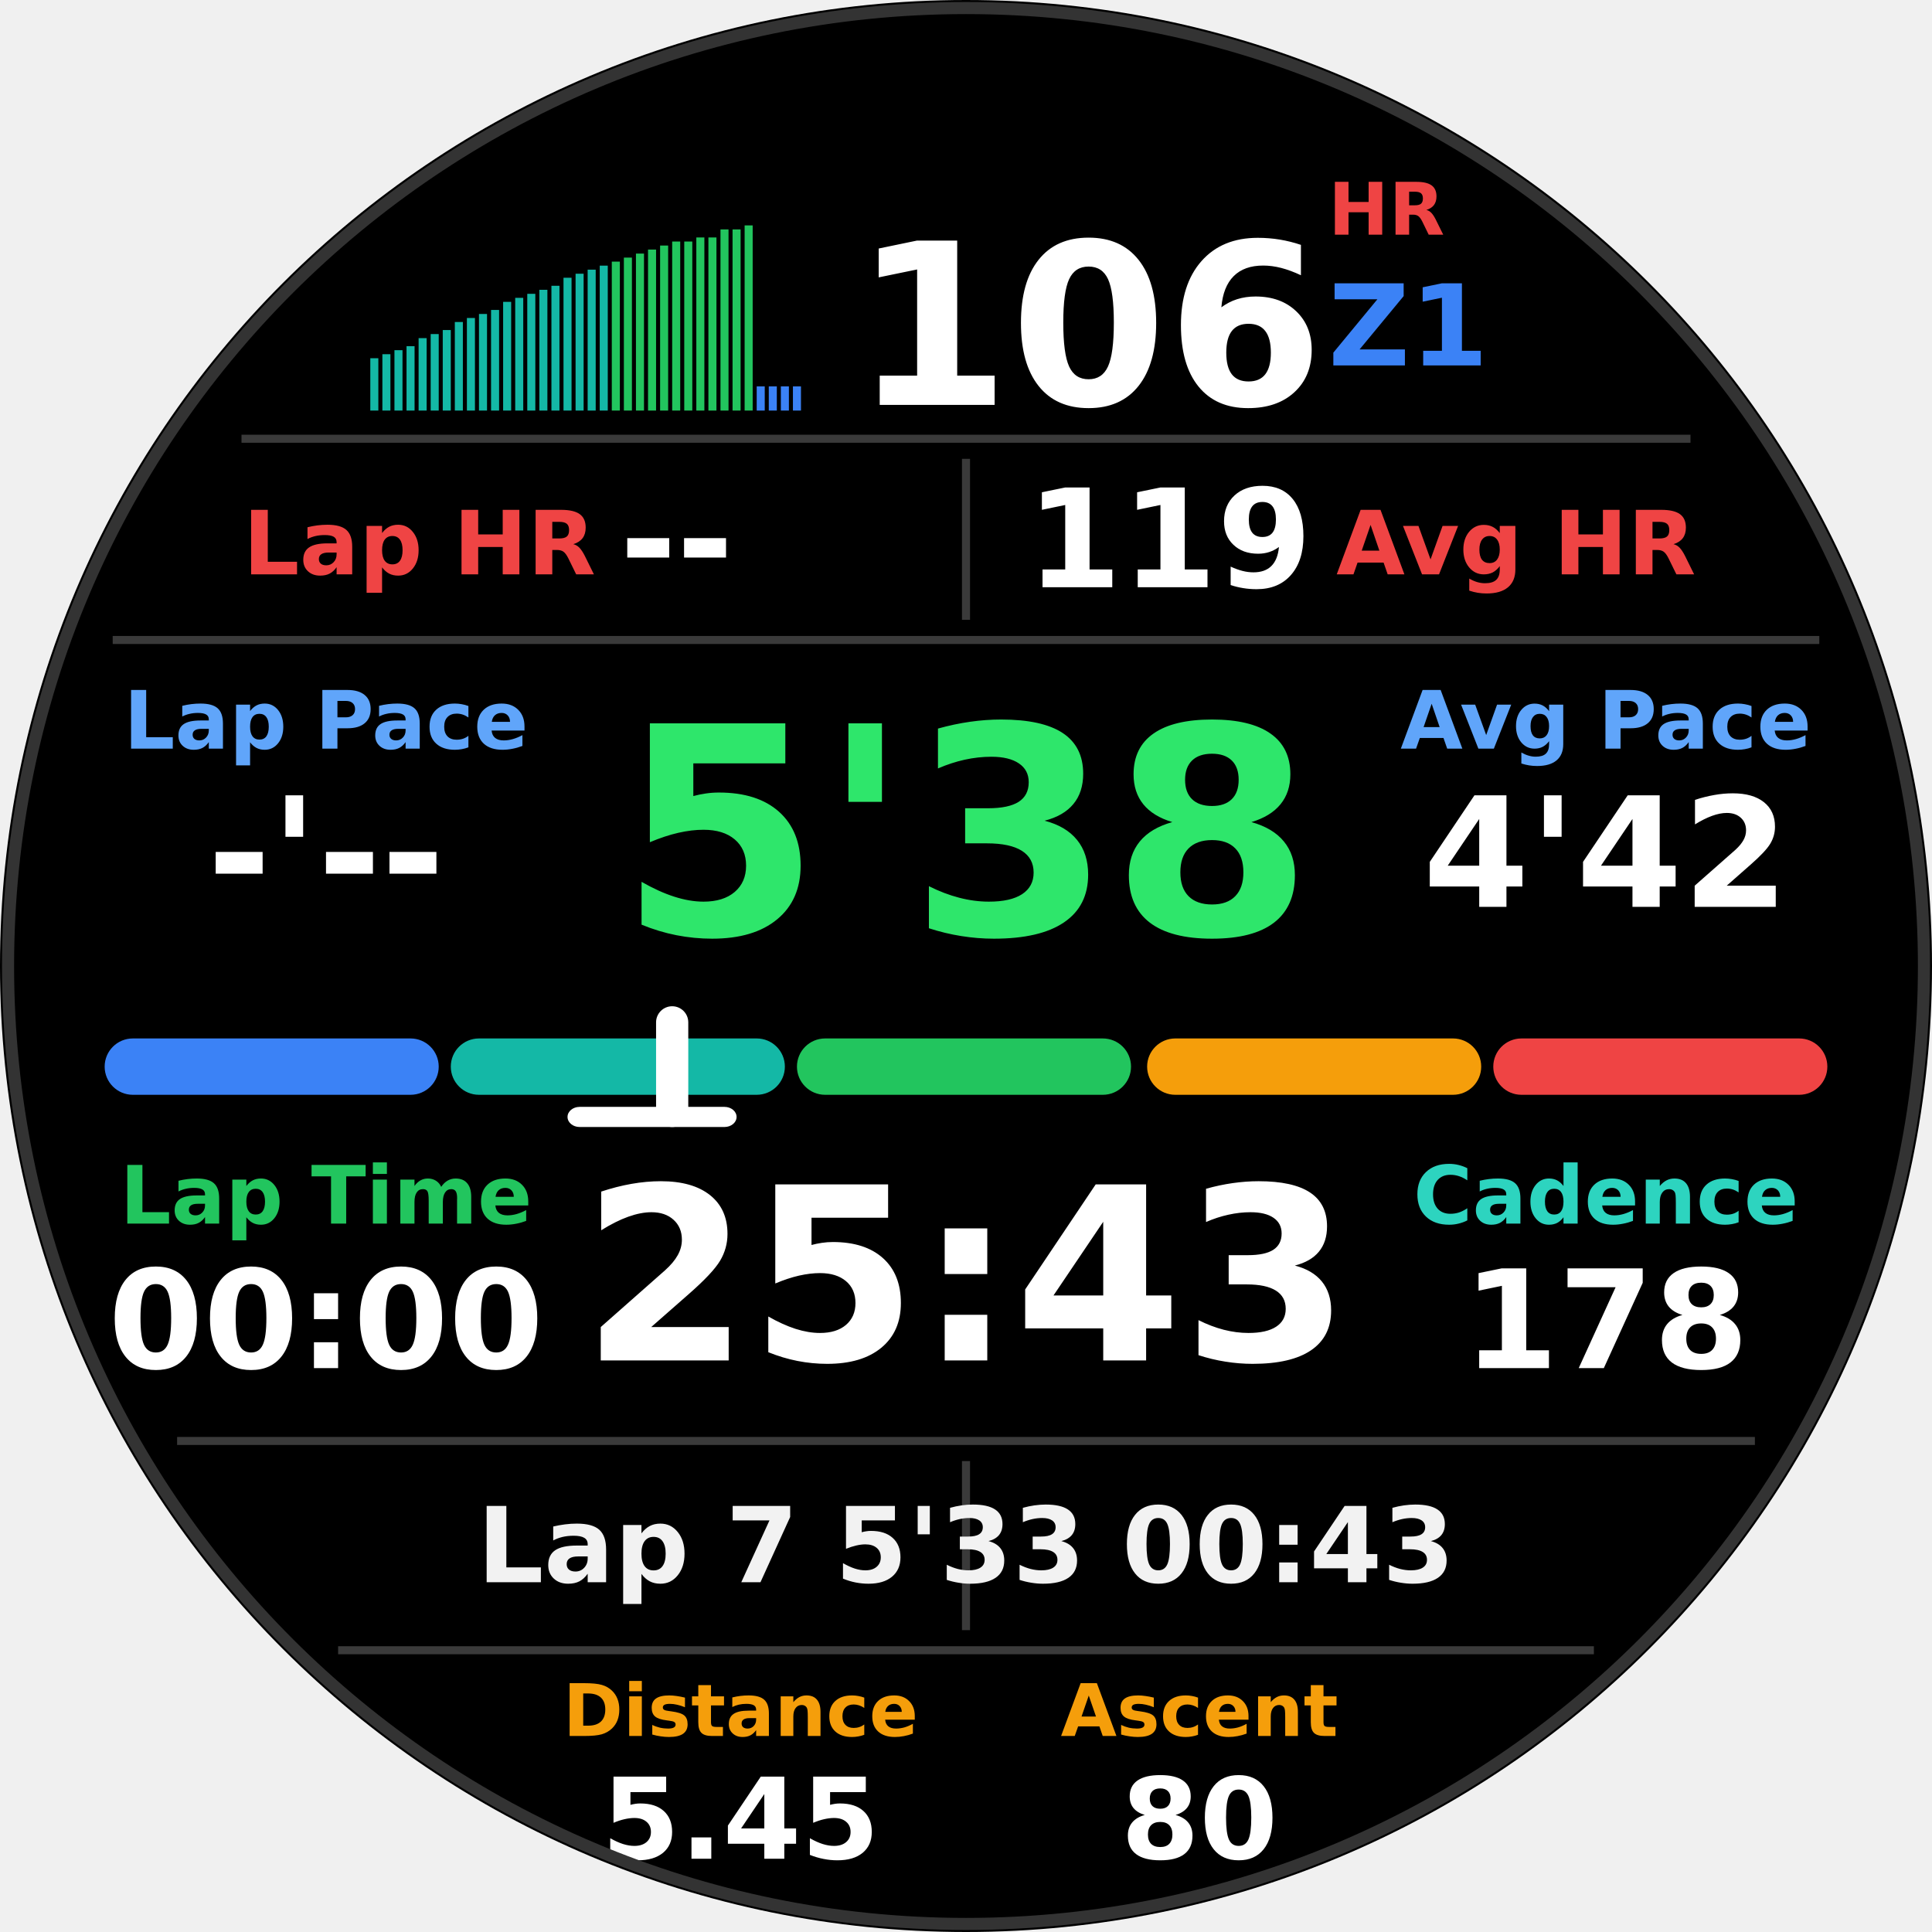
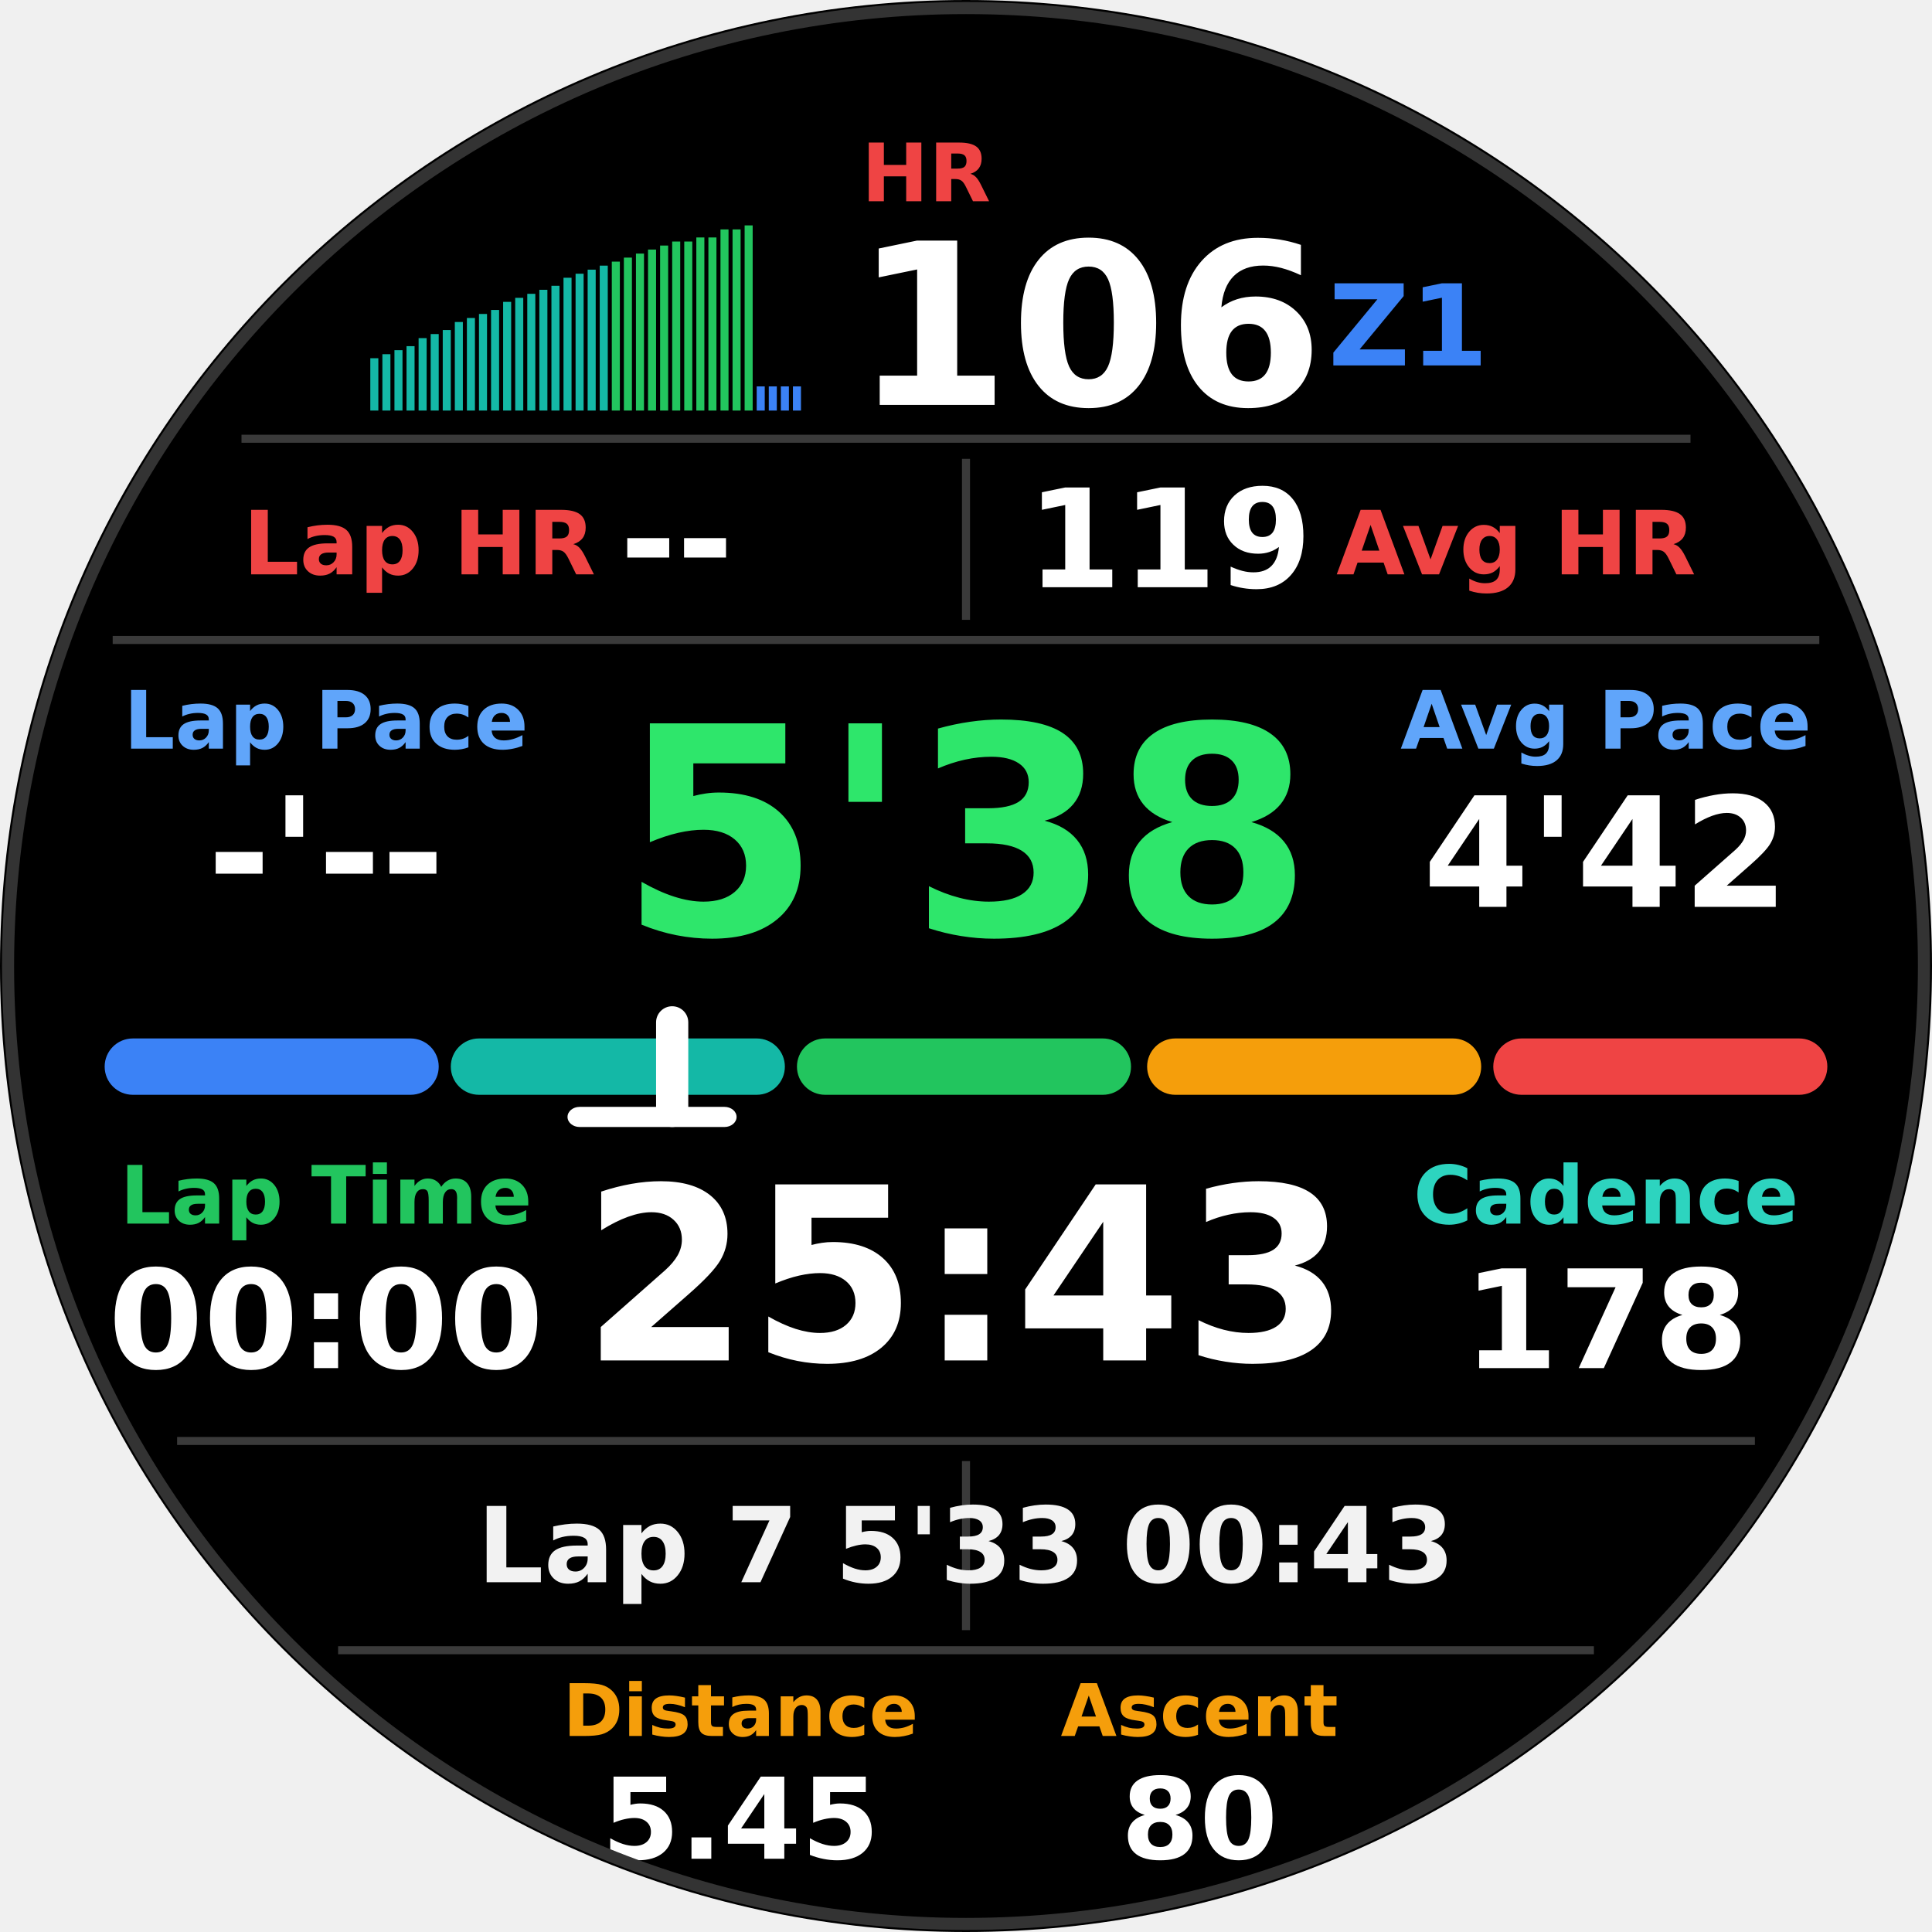
<svg xmlns="http://www.w3.org/2000/svg" width="480" height="480" viewBox="0 0 480 480">
  <defs>
    <clipPath id="round1">
      <circle cx="240" cy="240" r="240" />
    </clipPath>
  </defs>
  <circle cx="240" cy="240" r="239" fill="#000" />
  <g clip-path="url(#round1)">
    <rect x="0" y="0" width="480" height="480" rx="0" fill="#000000" />
    <rect x="60" y="108" width="360" height="2" rx="0" fill="#3a3a3a" />
    <rect x="28" y="158" width="424" height="2" rx="0" fill="#3a3a3a" />
    <rect x="44" y="357" width="392" height="2" rx="0" fill="#3a3a3a" />
    <rect x="84" y="409" width="312" height="2" rx="0" fill="#3a3a3a" />
    <rect x="92" y="89" width="2" height="13" rx="0" fill="#14b8a6" />
    <rect x="95" y="88" width="2" height="14" rx="0" fill="#14b8a6" />
    <rect x="98" y="87" width="2" height="15" rx="0" fill="#14b8a6" />
    <rect x="101" y="86" width="2" height="16" rx="0" fill="#14b8a6" />
    <rect x="104" y="84" width="2" height="18" rx="0" fill="#14b8a6" />
    <rect x="107" y="83" width="2" height="19" rx="0" fill="#14b8a6" />
    <rect x="110" y="82" width="2" height="20" rx="0" fill="#14b8a6" />
    <rect x="113" y="80" width="2" height="22" rx="0" fill="#14b8a6" />
    <rect x="116" y="79" width="2" height="23" rx="0" fill="#14b8a6" />
    <rect x="119" y="78" width="2" height="24" rx="0" fill="#14b8a6" />
    <rect x="122" y="77" width="2" height="25" rx="0" fill="#14b8a6" />
    <rect x="125" y="75" width="2" height="27" rx="0" fill="#14b8a6" />
    <rect x="128" y="74" width="2" height="28" rx="0" fill="#14b8a6" />
    <rect x="131" y="73" width="2" height="29" rx="0" fill="#14b8a6" />
    <rect x="134" y="72" width="2" height="30" rx="0" fill="#14b8a6" />
    <rect x="137" y="71" width="2" height="31" rx="0" fill="#14b8a6" />
    <rect x="140" y="69" width="2" height="33" rx="0" fill="#14b8a6" />
    <rect x="143" y="68" width="2" height="34" rx="0" fill="#14b8a6" />
    <rect x="146" y="67" width="2" height="35" rx="0" fill="#14b8a6" />
    <rect x="149" y="66" width="2" height="36" rx="0" fill="#14b8a6" />
    <rect x="152" y="65" width="2" height="37" rx="0" fill="#22c55e" />
    <rect x="155" y="64" width="2" height="38" rx="0" fill="#22c55e" />
    <rect x="158" y="63" width="2" height="39" rx="0" fill="#22c55e" />
    <rect x="161" y="62" width="2" height="40" rx="0" fill="#22c55e" />
    <rect x="164" y="61" width="2" height="41" rx="0" fill="#22c55e" />
    <rect x="167" y="60" width="2" height="42" rx="0" fill="#22c55e" />
    <rect x="170" y="60" width="2" height="42" rx="0" fill="#22c55e" />
    <rect x="173" y="59" width="2" height="43" rx="0" fill="#22c55e" />
    <rect x="176" y="59" width="2" height="43" rx="0" fill="#22c55e" />
    <rect x="179" y="57" width="2" height="45" rx="0" fill="#22c55e" />
    <rect x="182" y="57" width="2" height="45" rx="0" fill="#22c55e" />
    <rect x="185" y="56" width="2" height="46" rx="0" fill="#22c55e" />
    <rect x="188" y="96" width="2" height="6" rx="0" fill="#3b82f6" />
    <rect x="191" y="96" width="2" height="6" rx="0" fill="#3b82f6" />
    <rect x="194" y="96" width="2" height="6" rx="0" fill="#3b82f6" />
    <rect x="197" y="96" width="2" height="6" rx="0" fill="#3b82f6" />
-     <text x="330" y="58.3" text-anchor="start" font-size="18" fill="#ef4444" font-family="'DejaVu Sans',Arial,sans-serif" font-weight="600">HR</text>
+     <text x="214" y="50" text-anchor="start" font-size="20" fill="#ef4444" font-family="'DejaVu Sans',Arial,sans-serif" font-weight="600">HR</text>
    <text x="212" y="100.6" text-anchor="start" font-size="56" fill="#ffffff" font-family="'DejaVu Sans',Arial,sans-serif" font-weight="600">106</text>
    <text x="148" y="142.7" text-anchor="end" font-size="22" fill="#ef4444" font-family="'DejaVu Sans',Arial,sans-serif" font-weight="600">Lap HR</text>
    <text x="154" y="145.9" text-anchor="start" font-size="34" fill="#ffffff" font-family="'DejaVu Sans',Arial,sans-serif" font-weight="600">--</text>
    <text x="332" y="142.7" text-anchor="start" font-size="22" fill="#ef4444" font-family="'DejaVu Sans',Arial,sans-serif" font-weight="600">Avg HR</text>
    <text x="326" y="145.9" text-anchor="end" font-size="34" fill="#ffffff" font-family="'DejaVu Sans',Arial,sans-serif" font-weight="600">119</text>
    <text x="81" y="186" text-anchor="middle" font-size="20" fill="#60a5fa" font-family="'DejaVu Sans',Arial,sans-serif" font-weight="600">Lap Pace</text>
    <text x="81" y="225.3" text-anchor="middle" font-size="38" fill="#ffffff" font-family="'DejaVu Sans',Arial,sans-serif" font-weight="600">-'--</text>
    <text x="240" y="232.2" text-anchor="middle" font-size="72" fill="#2ee66b" font-family="'DejaVu Sans',Arial,sans-serif" font-weight="600">5'38</text>
    <text x="399" y="186" text-anchor="middle" font-size="20" fill="#60a5fa" font-family="'DejaVu Sans',Arial,sans-serif" font-weight="600">Avg Pace</text>
    <text x="399" y="225.3" text-anchor="middle" font-size="38" fill="#ffffff" font-family="'DejaVu Sans',Arial,sans-serif" font-weight="600">4'42</text>
    <text x="81" y="304" text-anchor="middle" font-size="20" fill="#22c55e" font-family="'DejaVu Sans',Arial,sans-serif" font-weight="600">Lap Time</text>
    <text x="81" y="339.9" text-anchor="middle" font-size="34" fill="#ffffff" font-family="'DejaVu Sans',Arial,sans-serif" font-weight="600">00:00</text>
    <text x="240" y="338" text-anchor="middle" font-size="60" fill="#ffffff" font-family="'DejaVu Sans',Arial,sans-serif" font-weight="600">25:43</text>
    <text x="399" y="304" text-anchor="middle" font-size="20" fill="#2dd4bf" font-family="'DejaVu Sans',Arial,sans-serif" font-weight="600">Cadence</text>
    <text x="399" y="339.9" text-anchor="middle" font-size="34" fill="#ffffff" font-family="'DejaVu Sans',Arial,sans-serif" font-weight="600">178</text>
    <text x="184" y="431.3" text-anchor="middle" font-size="18" fill="#f59e0b" font-family="'DejaVu Sans',Arial,sans-serif" font-weight="600">Distance</text>
    <text x="184" y="461.8" text-anchor="middle" font-size="28" fill="#ffffff" font-family="'DejaVu Sans',Arial,sans-serif" font-weight="600">5.45</text>
    <text x="298" y="431.3" text-anchor="middle" font-size="18" fill="#f59e0b" font-family="'DejaVu Sans',Arial,sans-serif" font-weight="600">Ascent</text>
    <text x="298" y="461.8" text-anchor="middle" font-size="28" fill="#ffffff" font-family="'DejaVu Sans',Arial,sans-serif" font-weight="600">80</text>
    <rect x="239" y="114" width="2" height="40" rx="0" fill="#3a3a3a" />
    <rect x="239" y="363" width="2" height="42" rx="0" fill="#3a3a3a" />
    <text x="330" y="90.8" text-anchor="start" font-size="28" fill="#3b82f6" font-family="'DejaVu Sans',Arial,sans-serif" font-weight="600">Z1</text>
    <rect x="26" y="258" width="83" height="14" rx="7" fill="#3b82f6" />
    <rect x="112" y="258" width="83" height="14" rx="7" fill="#14b8a6" />
    <rect x="198" y="258" width="83" height="14" rx="7" fill="#22c55e" />
    <rect x="285" y="258" width="83" height="14" rx="7" fill="#f59e0b" />
    <rect x="371" y="258" width="83" height="14" rx="7" fill="#ef4444" />
    <rect x="141" y="275" width="42" height="5" rx="3" fill="#ffffff" />
    <rect x="163" y="250" width="8" height="30" rx="4" fill="#ffffff" />
    <text x="240" y="393.1" text-anchor="middle" font-size="26" fill="#f2f2f2" font-family="'DejaVu Sans',Arial,sans-serif" font-weight="600">Lap 7  5'33  00:43</text>
  </g>
  <circle cx="240" cy="240" r="238" fill="none" stroke="#333" stroke-width="3" />
</svg>
